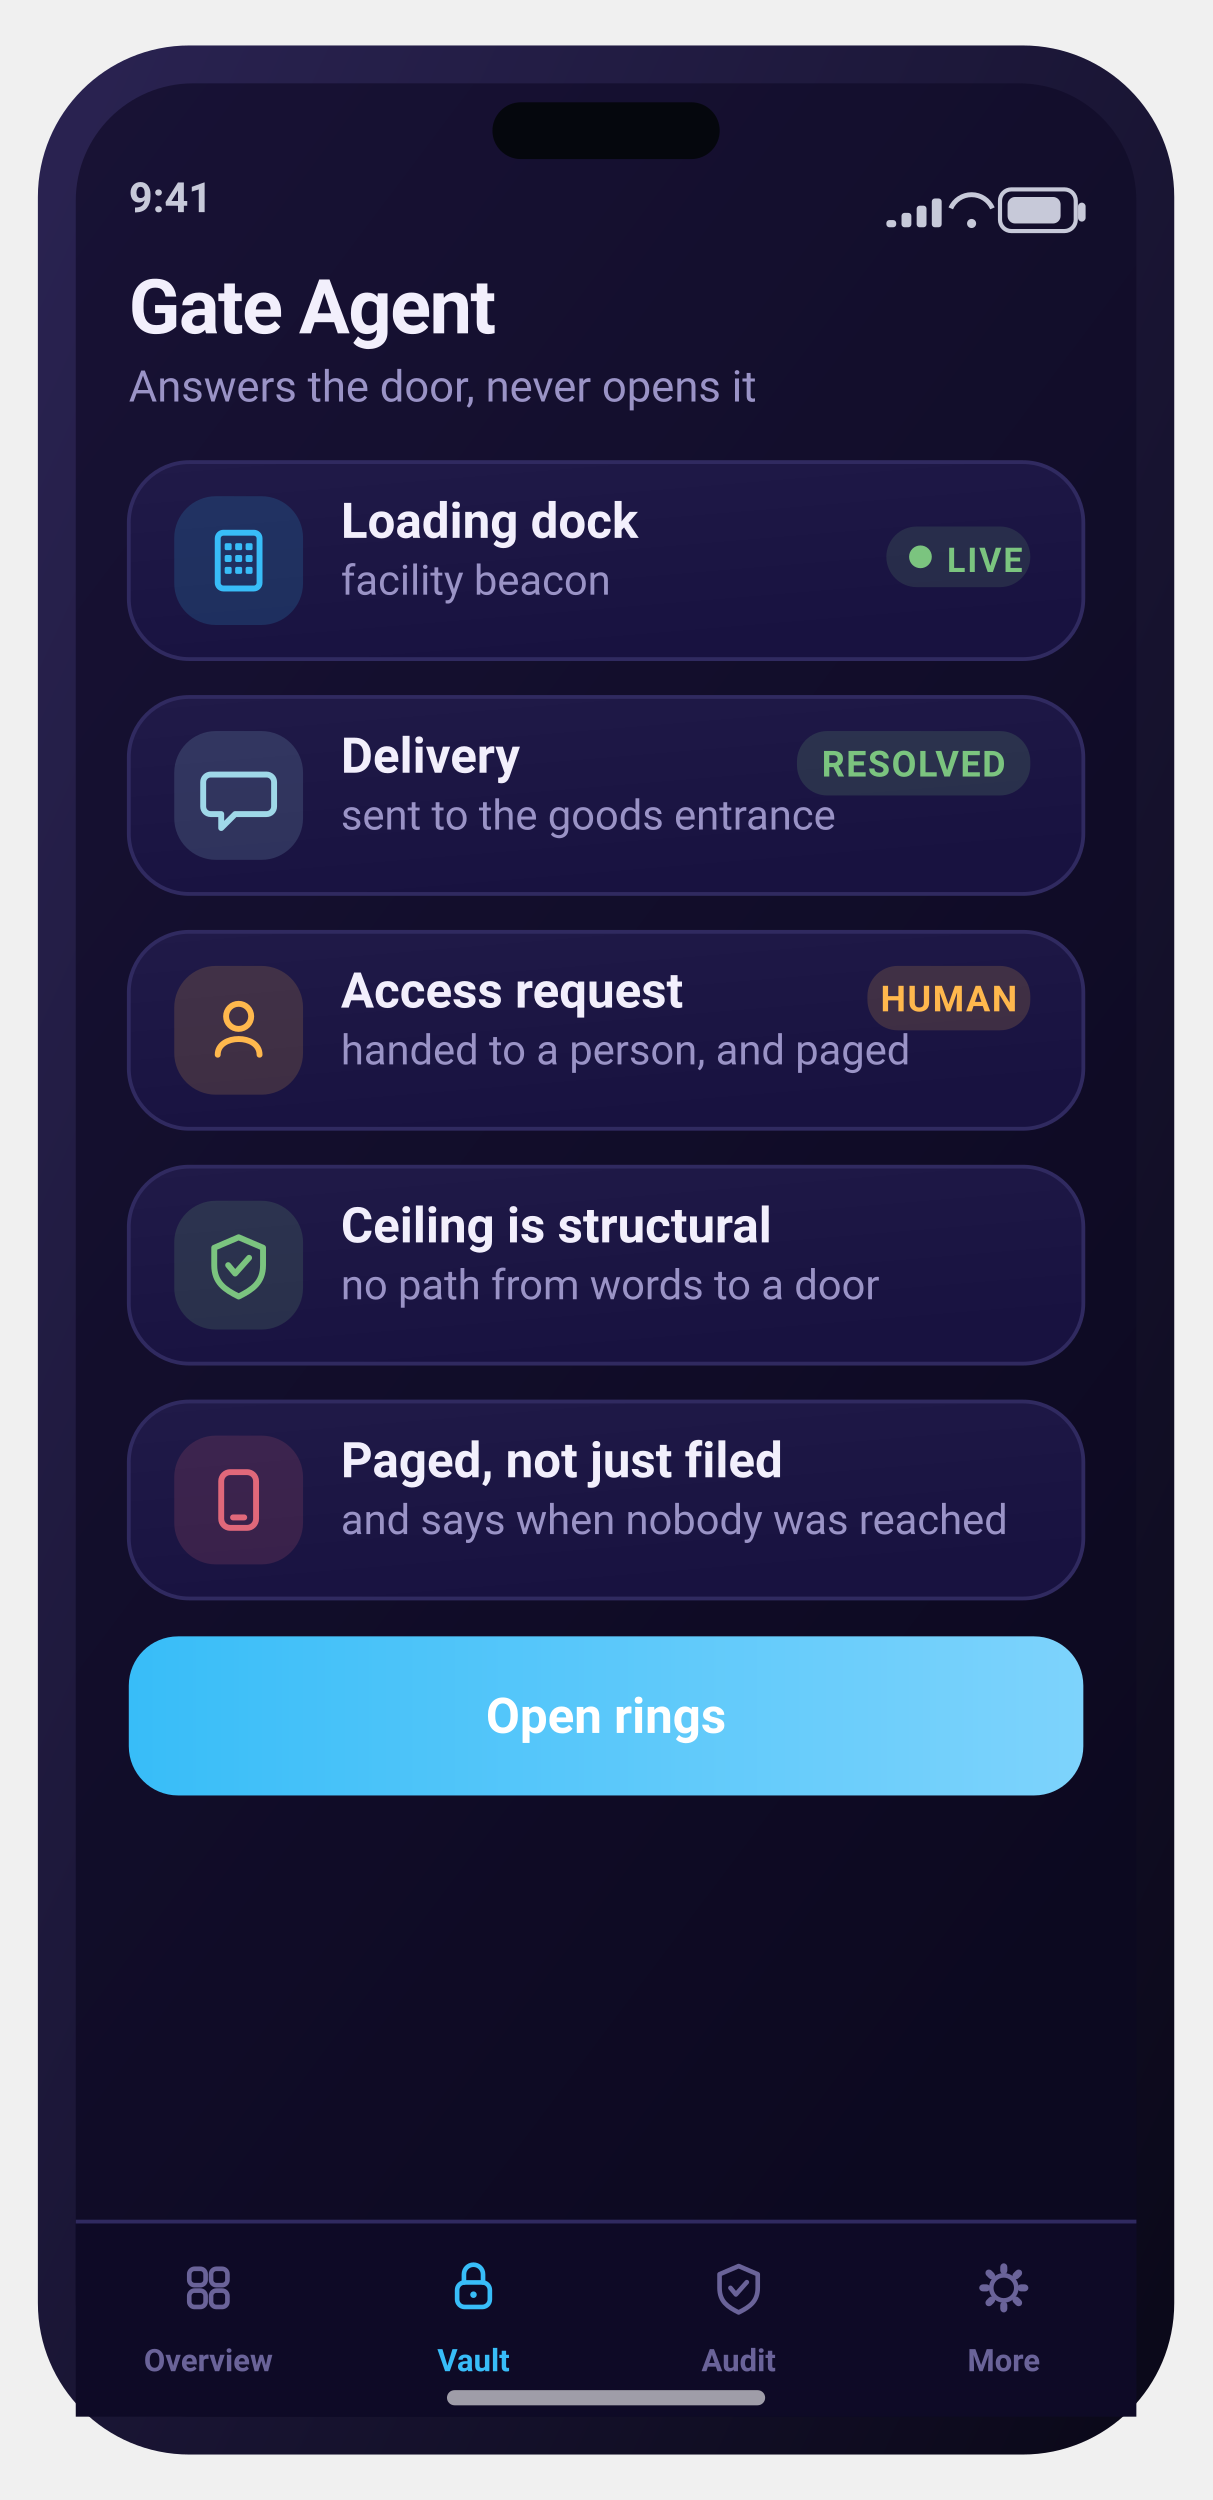
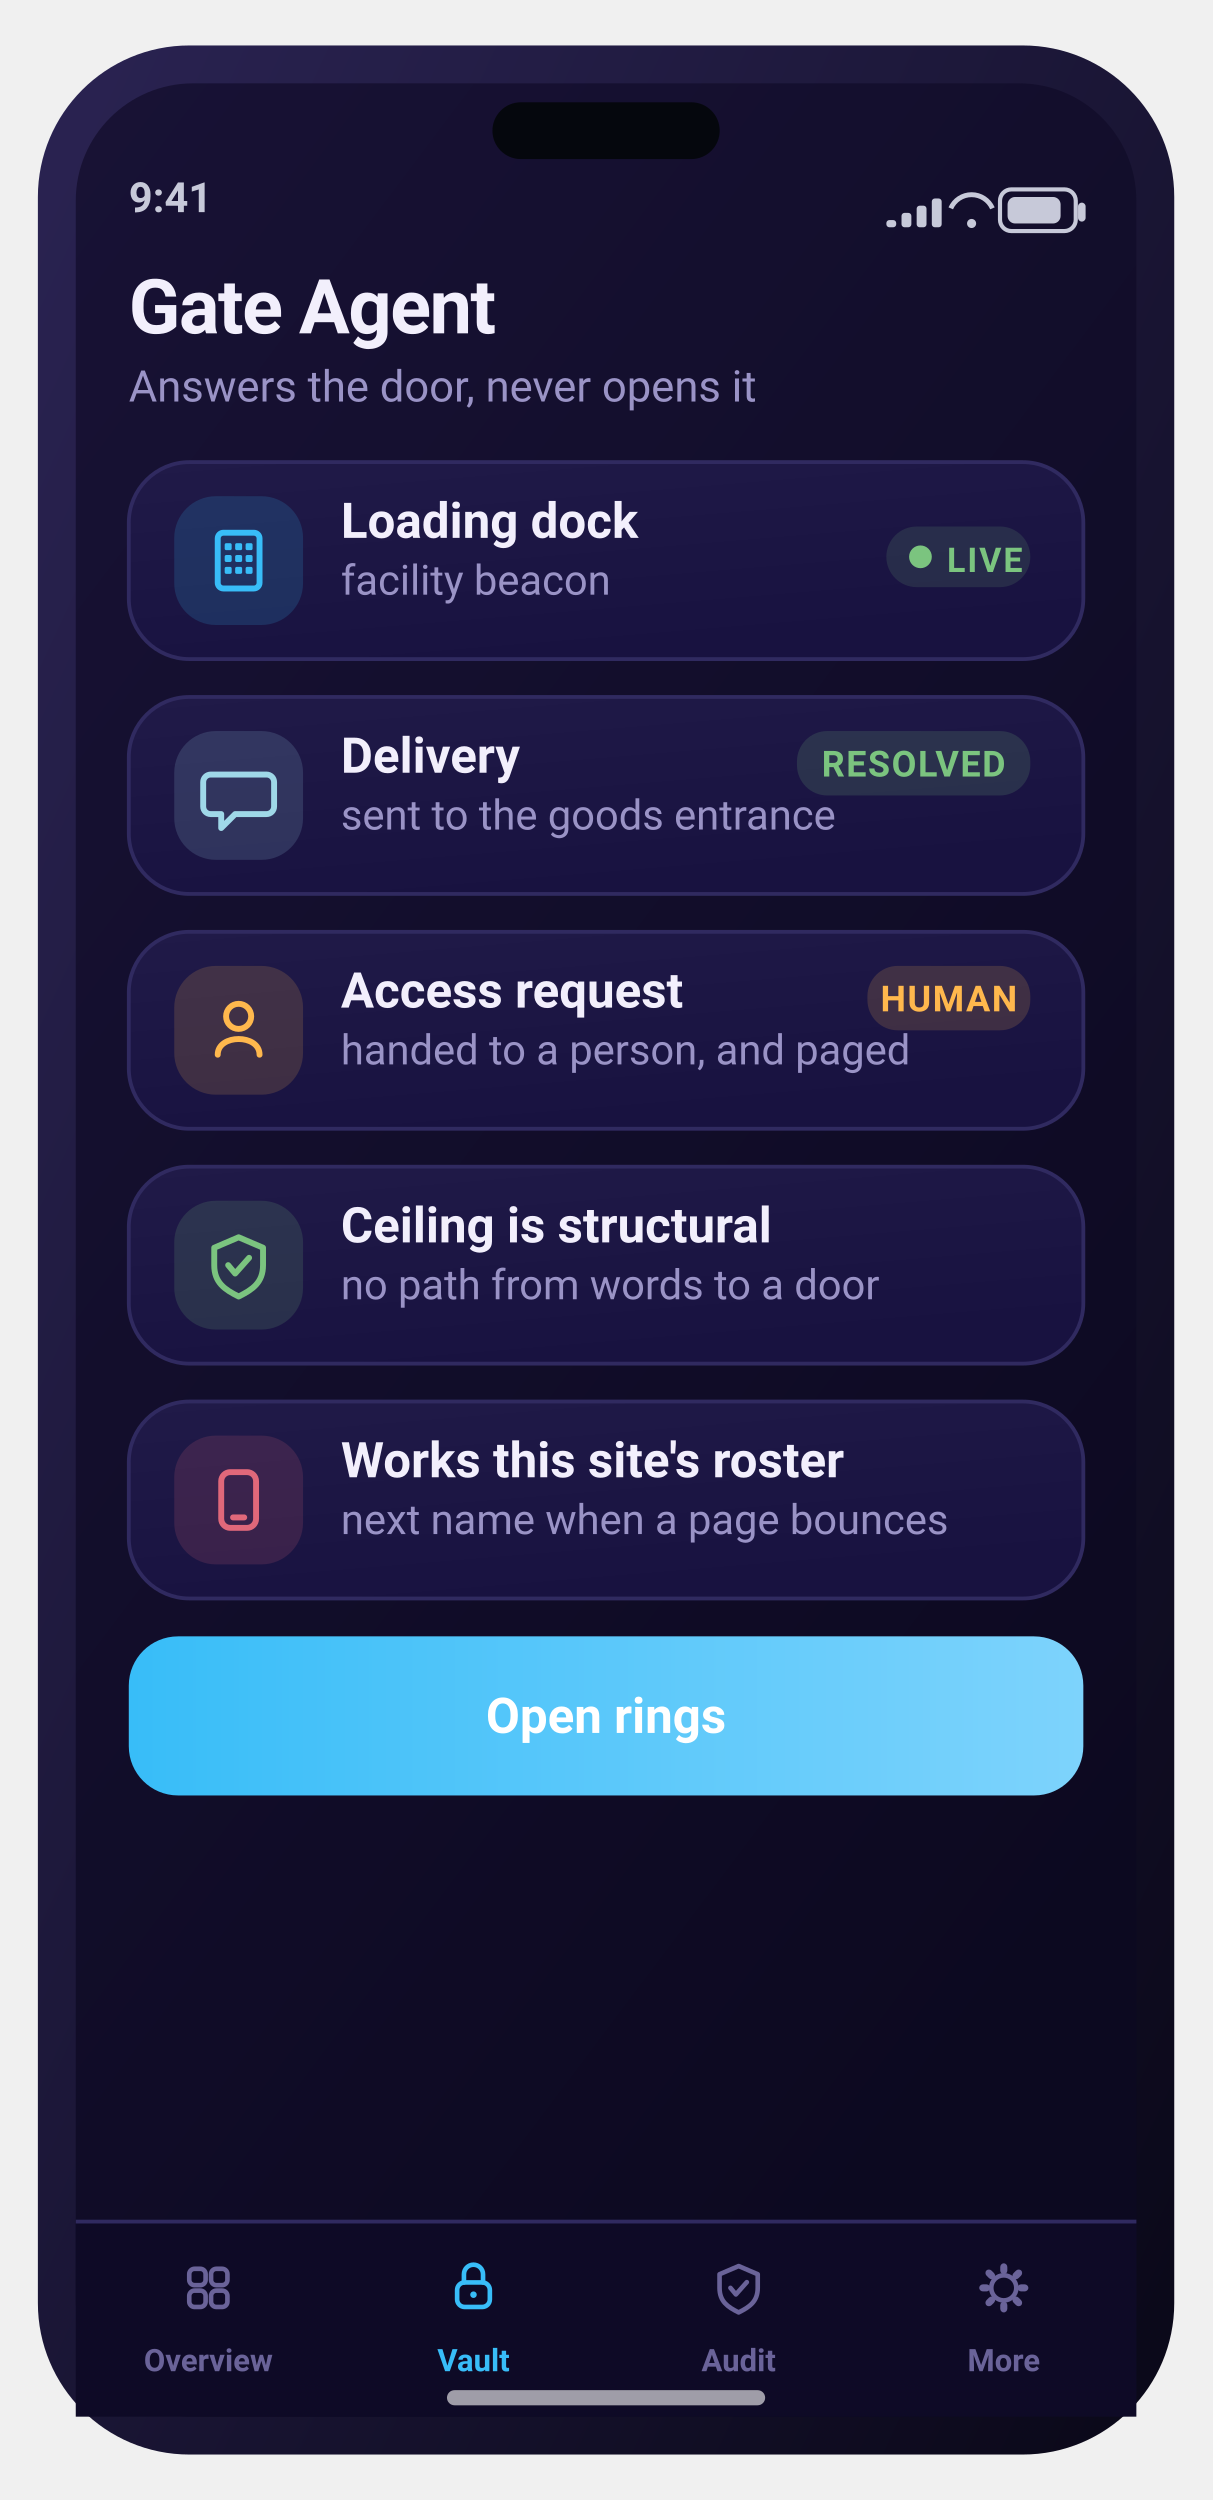
<svg xmlns="http://www.w3.org/2000/svg" width="320" height="660" viewBox="0 0 320 660" role="img" aria-label="Gate Agent screen">
  <defs>
    <linearGradient id="gScr" x1="0" y1="0" x2="0.6" y2="1">
      <stop offset="0" stop-color="#181235" />
      <stop offset="1" stop-color="#0c0920" />
    </linearGradient>
    <linearGradient id="gFrame" x1="0" y1="0" x2="1" y2="1">
      <stop offset="0" stop-color="#2a2352" />
      <stop offset="1" stop-color="#0a0818" />
    </linearGradient>
    <linearGradient id="gCard" x1="0" y1="0" x2="0.4" y2="1">
      <stop offset="0" stop-color="#201a48" />
      <stop offset="1" stop-color="#181240" />
    </linearGradient>
    <linearGradient id="gBrand" x1="0" y1="0" x2="1" y2="0">
      <stop offset="0" stop-color="#38bdf8" />
      <stop offset="1" stop-color="#7dd3fc" />
    </linearGradient>
    <linearGradient id="gAmber" x1="0" y1="0" x2="1" y2="0">
      <stop offset="0" stop-color="#ffb84d" />
      <stop offset="1" stop-color="#ffd27a" />
    </linearGradient>
    <linearGradient id="mV" x1="0" y1="0" x2="1" y2="0">
      <stop offset="0" stop-color="#38bdf8" />
      <stop offset="1" stop-color="#7dd3fc" />
    </linearGradient>
    <linearGradient id="mA" x1="0" y1="0" x2="1" y2="0">
      <stop offset="0" stop-color="#ffb84d" />
      <stop offset="1" stop-color="#ff9f45" />
    </linearGradient>
    <linearGradient id="mG" x1="0" y1="0" x2="1" y2="0">
      <stop offset="0" stop-color="#5fb87a" />
      <stop offset="1" stop-color="#7bc47f" />
    </linearGradient>
    <linearGradient id="mC" x1="0" y1="0" x2="1" y2="0">
      <stop offset="0" stop-color="#6bb6d6" />
      <stop offset="1" stop-color="#9fd8e8" />
    </linearGradient>
    <radialGradient id="orb" cx="36%" cy="30%" r="78%">
      <stop offset="0" stop-color="#cbeeff" />
      <stop offset="38%" stop-color="#38bdf8" />
      <stop offset="78%" stop-color="#1f6fb2" />
      <stop offset="100%" stop-color="#0b2438" />
    </radialGradient>
    <radialGradient id="glow" cx="50%" cy="50%" r="50%">
      <stop offset="0" stop-color="#38bdf8" stop-opacity="0.5" />
      <stop offset="1" stop-color="#38bdf8" stop-opacity="0" />
    </radialGradient>
  </defs>
  <rect x="10.0" y="12.0" width="300.0" height="636.0" rx="40" fill="url(#gFrame)" />
  <rect x="20.0" y="22.0" width="280.0" height="616.0" rx="31" fill="url(#gScr)" />
  <rect x="130.0" y="27.0" width="60.0" height="15.0" rx="7.5" fill="#05070d" />
  <text x="34.0" y="56.0" font-family="-apple-system,BlinkMacSystemFont,'SF Pro Display','SF Pro Text','Segoe UI',Roboto,system-ui,sans-serif" font-size="11" font-weight="600" fill="#c7c9d9" text-anchor="start">9:41</text>
  <rect x="264.0" y="50.0" width="20.0" height="11.0" rx="3" fill="none" stroke="#c7c9d9" stroke-width="1.1" />
  <rect x="266.0" y="52.0" width="14.0" height="7.0" rx="2" fill="#c7c9d9" />
  <rect x="284.6" y="53.5" width="2.0" height="5.0" rx="1" fill="#c7c9d9" />
  <path d="M251 55 a6 6 0 0 1 11 0" fill="none" stroke="#c7c9d9" stroke-width="1.3" />
  <circle cx="256.5" cy="59" r="1.2" fill="#c7c9d9" />
  <rect x="234.0" y="58.1" width="2.6" height="1.9" rx="0.8" fill="#c7c9d9" />
  <rect x="238.0" y="56.2" width="2.6" height="3.8" rx="0.8" fill="#c7c9d9" />
  <rect x="242.0" y="54.3" width="2.6" height="5.7" rx="0.8" fill="#c7c9d9" />
  <rect x="246.0" y="52.4" width="2.6" height="7.6" rx="0.8" fill="#c7c9d9" />
  <text x="34.0" y="88.0" font-family="-apple-system,BlinkMacSystemFont,'SF Pro Display','SF Pro Text','Segoe UI',Roboto,system-ui,sans-serif" font-size="20" font-weight="700" fill="#f2effc" text-anchor="start" letter-spacing="-0.4">Gate Agent</text>
  <text x="34.0" y="106.0" font-family="-apple-system,BlinkMacSystemFont,'SF Pro Display','SF Pro Text','Segoe UI',Roboto,system-ui,sans-serif" font-size="11.5" font-weight="400" fill="#9a93c6" text-anchor="start">Answers the door, never opens it</text>
  <rect x="34.0" y="122.0" width="252.0" height="52.0" rx="16" fill="url(#gCard)" stroke="#302a60" stroke-width="1" />
  <rect x="46.0" y="131.0" width="34.0" height="34.0" rx="11" fill="rgba(56,189,248,0.16)" />
  <rect x="57.48" y="140.64" width="11.04" height="14.72" rx="1.5" fill="none" stroke="#38bdf8" stroke-width="1.56" stroke-linecap="round" stroke-linejoin="round" />
  <rect x="59.32" y="143.4" width="1.84" height="1.84" rx="0.4" fill="#38bdf8" />
  <rect x="62.08" y="143.4" width="1.84" height="1.84" rx="0.4" fill="#38bdf8" />
  <rect x="64.84" y="143.4" width="1.84" height="1.84" rx="0.4" fill="#38bdf8" />
  <rect x="59.32" y="146.528" width="1.84" height="1.84" rx="0.4" fill="#38bdf8" />
  <rect x="62.08" y="146.528" width="1.84" height="1.84" rx="0.4" fill="#38bdf8" />
  <rect x="64.84" y="146.528" width="1.84" height="1.84" rx="0.4" fill="#38bdf8" />
  <rect x="59.32" y="149.656" width="1.84" height="1.84" rx="0.4" fill="#38bdf8" />
  <rect x="62.08" y="149.656" width="1.84" height="1.84" rx="0.4" fill="#38bdf8" />
  <rect x="64.84" y="149.656" width="1.84" height="1.84" rx="0.4" fill="#38bdf8" />
  <text x="90.0" y="142.0" font-family="-apple-system,BlinkMacSystemFont,'SF Pro Display','SF Pro Text','Segoe UI',Roboto,system-ui,sans-serif" font-size="13" font-weight="600" fill="#f2effc" text-anchor="start">Loading dock</text>
  <text x="90.0" y="157.0" font-family="-apple-system,BlinkMacSystemFont,'SF Pro Display','SF Pro Text','Segoe UI',Roboto,system-ui,sans-serif" font-size="11" font-weight="400" fill="#9a93c6" text-anchor="start">facility beacon</text>
  <rect x="234.0" y="139.0" width="38.0" height="16.0" rx="8" fill="rgba(123,196,127,0.14)" />
  <circle cx="243.0" cy="147.0" r="3" fill="#7bc47f" />
  <text x="250.0" y="151.0" font-family="-apple-system,BlinkMacSystemFont,'SF Pro Display','SF Pro Text','Segoe UI',Roboto,system-ui,sans-serif" font-size="9" font-weight="700" fill="#7bc47f" text-anchor="start" letter-spacing="0.5">LIVE</text>
  <rect x="34.0" y="184.0" width="252.0" height="52.0" rx="16" fill="url(#gCard)" stroke="#302a60" stroke-width="1" />
  <rect x="46.0" y="193.0" width="34.0" height="34.0" rx="11" fill="rgba(159,216,232,0.16)" />
  <path d="M55.64 204.48 h14.72 a2 2 0 0 1 2 2 v6.44 a2 2 0 0 1 -2 2 h-8.28 l-3.68 3.68 v-3.68 h-2.76 a2 2 0 0 1 -2 -2 v-6.44 a2 2 0 0 1 2 -2 Z" fill="none" stroke="#9fd8e8" stroke-width="1.56" stroke-linecap="round" stroke-linejoin="round" />
  <text x="90.0" y="204.0" font-family="-apple-system,BlinkMacSystemFont,'SF Pro Display','SF Pro Text','Segoe UI',Roboto,system-ui,sans-serif" font-size="13" font-weight="600" fill="#f2effc" text-anchor="start">Delivery</text>
  <text x="90.0" y="219.0" font-family="-apple-system,BlinkMacSystemFont,'SF Pro Display','SF Pro Text','Segoe UI',Roboto,system-ui,sans-serif" font-size="11" font-weight="400" fill="#9a93c6" text-anchor="start">sent to the goods entrance</text>
  <rect x="210.4" y="193.0" width="61.6" height="17.0" rx="8" fill="rgba(123,196,127,0.16)" />
  <text x="241.2" y="205.0" font-family="-apple-system,BlinkMacSystemFont,'SF Pro Display','SF Pro Text','Segoe UI',Roboto,system-ui,sans-serif" font-size="9.5" font-weight="700" fill="#7bc47f" text-anchor="middle" letter-spacing="0.4">RESOLVED</text>
  <rect x="34.0" y="246.0" width="252.0" height="52.0" rx="16" fill="url(#gCard)" stroke="#302a60" stroke-width="1" />
  <rect x="46.0" y="255.0" width="34.0" height="34.0" rx="11" fill="rgba(255,184,77,0.16)" />
  <circle cx="63" cy="268.32" r="3.312" fill="none" stroke="#ffb84d" stroke-width="1.56" stroke-linecap="round" stroke-linejoin="round" />
  <path d="M57.48 278.44 c0 -5.52 11.04 -5.52 11.04 0" fill="none" stroke="#ffb84d" stroke-width="1.56" stroke-linecap="round" stroke-linejoin="round" />
  <text x="90.0" y="266.0" font-family="-apple-system,BlinkMacSystemFont,'SF Pro Display','SF Pro Text','Segoe UI',Roboto,system-ui,sans-serif" font-size="13" font-weight="600" fill="#f2effc" text-anchor="start">Access request</text>
  <text x="90.0" y="281.0" font-family="-apple-system,BlinkMacSystemFont,'SF Pro Display','SF Pro Text','Segoe UI',Roboto,system-ui,sans-serif" font-size="11" font-weight="400" fill="#9a93c6" text-anchor="start">handed to a person, and paged</text>
  <rect x="229.0" y="255.0" width="43.0" height="17.0" rx="8" fill="rgba(255,184,77,0.16)" />
  <text x="250.5" y="267.0" font-family="-apple-system,BlinkMacSystemFont,'SF Pro Display','SF Pro Text','Segoe UI',Roboto,system-ui,sans-serif" font-size="9.5" font-weight="700" fill="#ffb84d" text-anchor="middle" letter-spacing="0.4">HUMAN</text>
  <rect x="34.0" y="308.0" width="252.0" height="52.0" rx="16" fill="url(#gCard)" stroke="#302a60" stroke-width="1" />
  <rect x="46.0" y="317.0" width="34.0" height="34.0" rx="11" fill="rgba(123,196,127,0.16)" />
  <path d="M63 326.64 l6.44 2.76 v4.6 c0 4.6 -2.76 6.44 -6.44 8.28 c-3.68 -1.84 -6.44 -3.68 -6.44 -8.28 v-4.6 Z" fill="none" stroke="#7bc47f" stroke-width="1.56" stroke-linecap="round" stroke-linejoin="round" />
  <path d="M60.24 334.0 l1.84 2.208 3.68 -4.14" fill="none" stroke="#7bc47f" stroke-width="1.56" stroke-linecap="round" stroke-linejoin="round" />
  <text x="90.0" y="328.0" font-family="-apple-system,BlinkMacSystemFont,'SF Pro Display','SF Pro Text','Segoe UI',Roboto,system-ui,sans-serif" font-size="13" font-weight="600" fill="#f2effc" text-anchor="start">Ceiling is structural</text>
  <text x="90.0" y="343.0" font-family="-apple-system,BlinkMacSystemFont,'SF Pro Display','SF Pro Text','Segoe UI',Roboto,system-ui,sans-serif" font-size="11" font-weight="400" fill="#9a93c6" text-anchor="start">no path from words to a door</text>
  <rect x="34.0" y="370.0" width="252.0" height="52.0" rx="16" fill="url(#gCard)" stroke="#302a60" stroke-width="1" />
  <rect x="46.0" y="379.0" width="34.0" height="34.0" rx="11" fill="rgba(224,104,122,0.16)" />
  <rect x="58.4" y="388.64" width="9.2" height="14.72" rx="2.4" fill="none" stroke="#e0687a" stroke-width="1.56" stroke-linecap="round" stroke-linejoin="round" />
  <path d="M61.528 400.6 h2.944" fill="none" stroke="#e0687a" stroke-width="1.56" stroke-linecap="round" stroke-linejoin="round" />
-   <text x="90.0" y="390.0" font-family="-apple-system,BlinkMacSystemFont,'SF Pro Display','SF Pro Text','Segoe UI',Roboto,system-ui,sans-serif" font-size="13" font-weight="600" fill="#f2effc" text-anchor="start">Paged, not just filed</text>
-   <text x="90.0" y="405.0" font-family="-apple-system,BlinkMacSystemFont,'SF Pro Display','SF Pro Text','Segoe UI',Roboto,system-ui,sans-serif" font-size="11" font-weight="400" fill="#9a93c6" text-anchor="start">and says when nobody was reached</text>
+   <text x="90.0" y="390.0" font-family="-apple-system,BlinkMacSystemFont,'SF Pro Display','SF Pro Text','Segoe UI',Roboto,system-ui,sans-serif" font-size="13" font-weight="600" fill="#f2effc" text-anchor="start">Works this site's roster</text>
+   <text x="90.0" y="405.0" font-family="-apple-system,BlinkMacSystemFont,'SF Pro Display','SF Pro Text','Segoe UI',Roboto,system-ui,sans-serif" font-size="11" font-weight="400" fill="#9a93c6" text-anchor="start">next name when a page bounces</text>
  <rect x="34.0" y="432.0" width="252.0" height="42.0" rx="13" fill="url(#gBrand)" />
  <text x="160.0" y="457.5" font-family="-apple-system,BlinkMacSystemFont,'SF Pro Display','SF Pro Text','Segoe UI',Roboto,system-ui,sans-serif" font-size="13" font-weight="700" fill="#fff" text-anchor="middle">Open rings</text>
  <rect x="20.0" y="586.0" width="280.0" height="52.0" rx="0" fill="#0e0a26" />
  <rect x="20" y="586" width="280" height="1" fill="#302a60" />
  <rect x="49.96" y="598.96" width="4.32" height="4.32" rx="1.4" fill="none" stroke="#6a6399" stroke-width="1.22" stroke-linecap="round" stroke-linejoin="round" />
  <rect x="55.72" y="598.96" width="4.32" height="4.32" rx="1.4" fill="none" stroke="#6a6399" stroke-width="1.22" stroke-linecap="round" stroke-linejoin="round" />
  <rect x="49.96" y="604.72" width="4.32" height="4.32" rx="1.4" fill="none" stroke="#6a6399" stroke-width="1.22" stroke-linecap="round" stroke-linejoin="round" />
  <rect x="55.72" y="604.72" width="4.32" height="4.32" rx="1.4" fill="none" stroke="#6a6399" stroke-width="1.22" stroke-linecap="round" stroke-linejoin="round" />
  <text x="55.0" y="626.0" font-family="-apple-system,BlinkMacSystemFont,'SF Pro Display','SF Pro Text','Segoe UI',Roboto,system-ui,sans-serif" font-size="8.2" font-weight="600" fill="#6a6399" text-anchor="middle">Overview</text>
  <rect x="120.68" y="602.56" width="8.64" height="6.48" rx="2" fill="none" stroke="#38bdf8" stroke-width="1.22" stroke-linecap="round" stroke-linejoin="round" />
  <path d="M122.48 602.56 v-2.16 a2.52 2.52 0 0 1 5.04 0 v2.16" fill="none" stroke="#38bdf8" stroke-width="1.22" stroke-linecap="round" stroke-linejoin="round" />
  <circle cx="125.0" cy="605.8" r="0.864" fill="#38bdf8" />
  <text x="125.0" y="626.0" font-family="-apple-system,BlinkMacSystemFont,'SF Pro Display','SF Pro Text','Segoe UI',Roboto,system-ui,sans-serif" font-size="8.2" font-weight="600" fill="#38bdf8" text-anchor="middle">Vault</text>
  <path d="M195.0 598.24 l5.04 2.16 v3.6 c0 3.6 -2.16 5.04 -5.04 6.48 c-2.88 -1.44 -5.04 -2.88 -5.04 -6.48 v-3.6 Z" fill="none" stroke="#6a6399" stroke-width="1.22" stroke-linecap="round" stroke-linejoin="round" />
  <path d="M192.84 604 l1.44 1.728 2.88 -3.24" fill="none" stroke="#6a6399" stroke-width="1.22" stroke-linecap="round" stroke-linejoin="round" />
  <text x="195.0" y="626.0" font-family="-apple-system,BlinkMacSystemFont,'SF Pro Display','SF Pro Text','Segoe UI',Roboto,system-ui,sans-serif" font-size="8.2" font-weight="600" fill="#6a6399" text-anchor="middle">Audit</text>
  <rect x="264.064" y="597.52" width="1.872" height="2.88" rx="1" transform="rotate(0 265.0 604)" fill="#6a6399" />
  <rect x="264.064" y="597.52" width="1.872" height="2.88" rx="1" transform="rotate(45 265.0 604)" fill="#6a6399" />
  <rect x="264.064" y="597.52" width="1.872" height="2.88" rx="1" transform="rotate(90 265.0 604)" fill="#6a6399" />
  <rect x="264.064" y="597.52" width="1.872" height="2.88" rx="1" transform="rotate(135 265.0 604)" fill="#6a6399" />
  <rect x="264.064" y="597.52" width="1.872" height="2.88" rx="1" transform="rotate(180 265.0 604)" fill="#6a6399" />
  <rect x="264.064" y="597.52" width="1.872" height="2.88" rx="1" transform="rotate(225 265.0 604)" fill="#6a6399" />
  <rect x="264.064" y="597.52" width="1.872" height="2.88" rx="1" transform="rotate(270 265.0 604)" fill="#6a6399" />
  <rect x="264.064" y="597.52" width="1.872" height="2.88" rx="1" transform="rotate(315 265.0 604)" fill="#6a6399" />
  <circle cx="265.0" cy="604" r="3.312" fill="none" stroke="#6a6399" stroke-width="1.22" stroke-linecap="round" stroke-linejoin="round" />
  <text x="265.0" y="626.0" font-family="-apple-system,BlinkMacSystemFont,'SF Pro Display','SF Pro Text','Segoe UI',Roboto,system-ui,sans-serif" font-size="8.2" font-weight="600" fill="#6a6399" text-anchor="middle">More</text>
  <rect x="118.0" y="631.0" width="84.0" height="4.0" rx="2" fill="rgba(255,255,255,0.6)" />
</svg>
